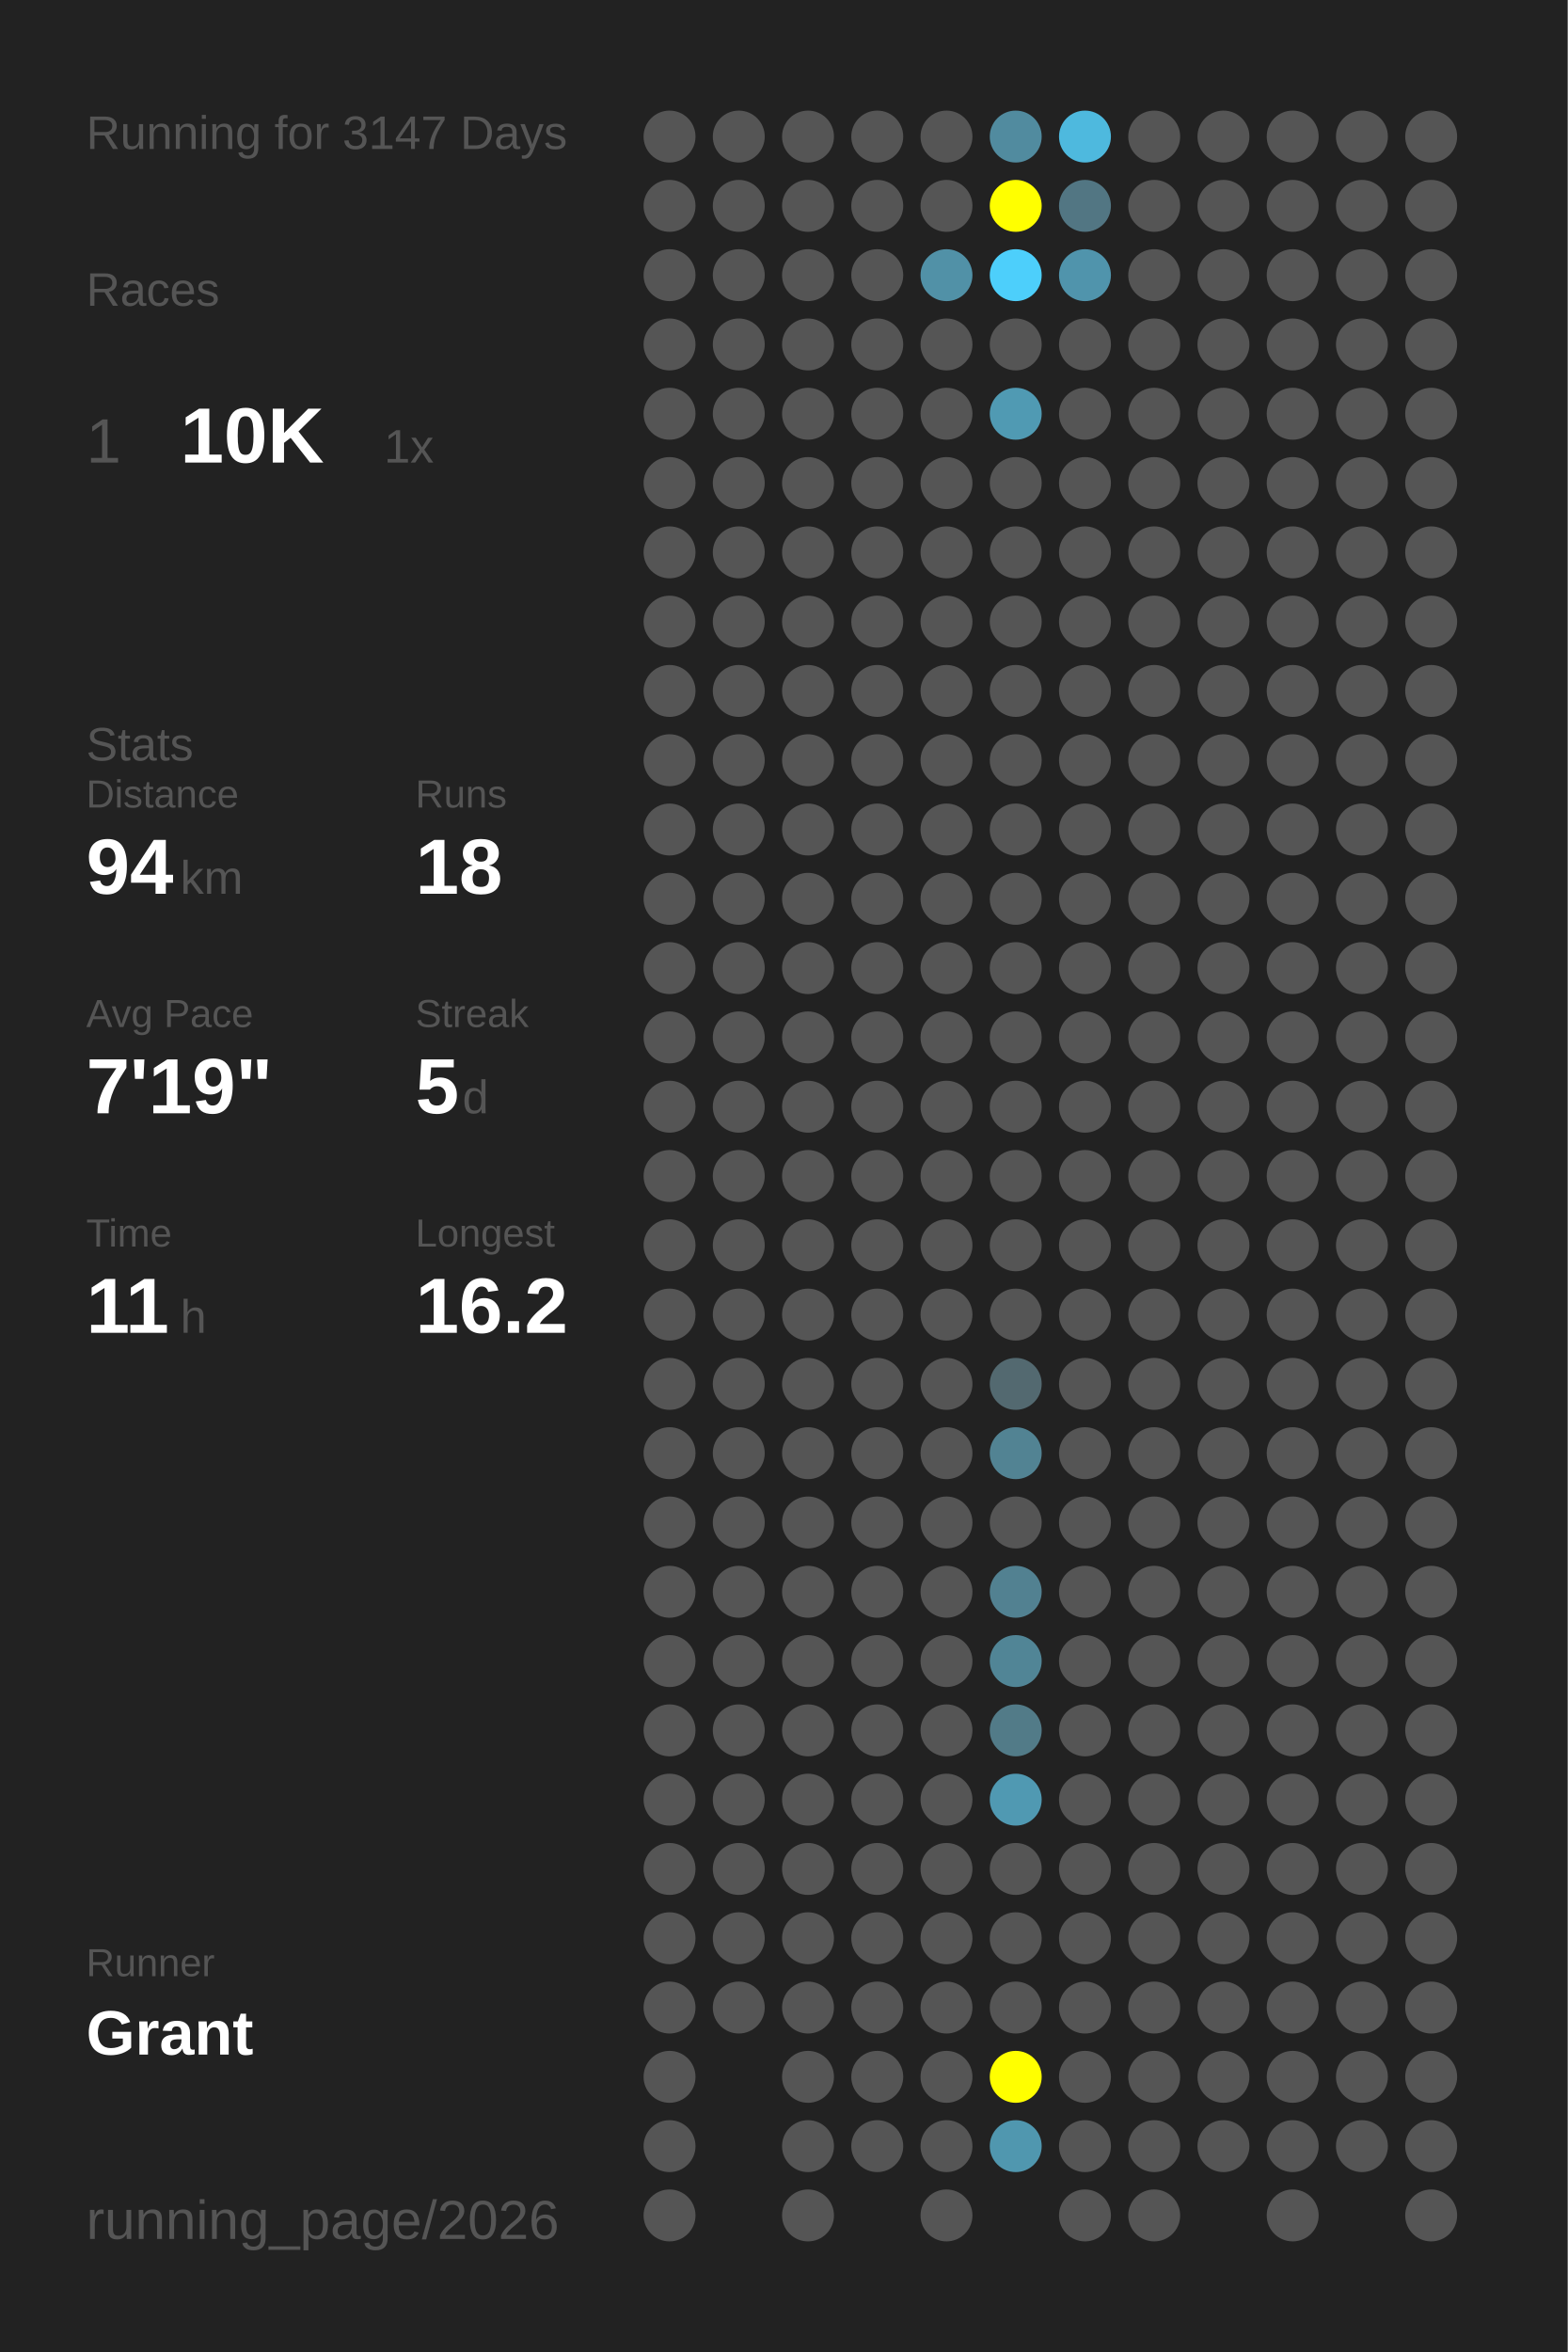
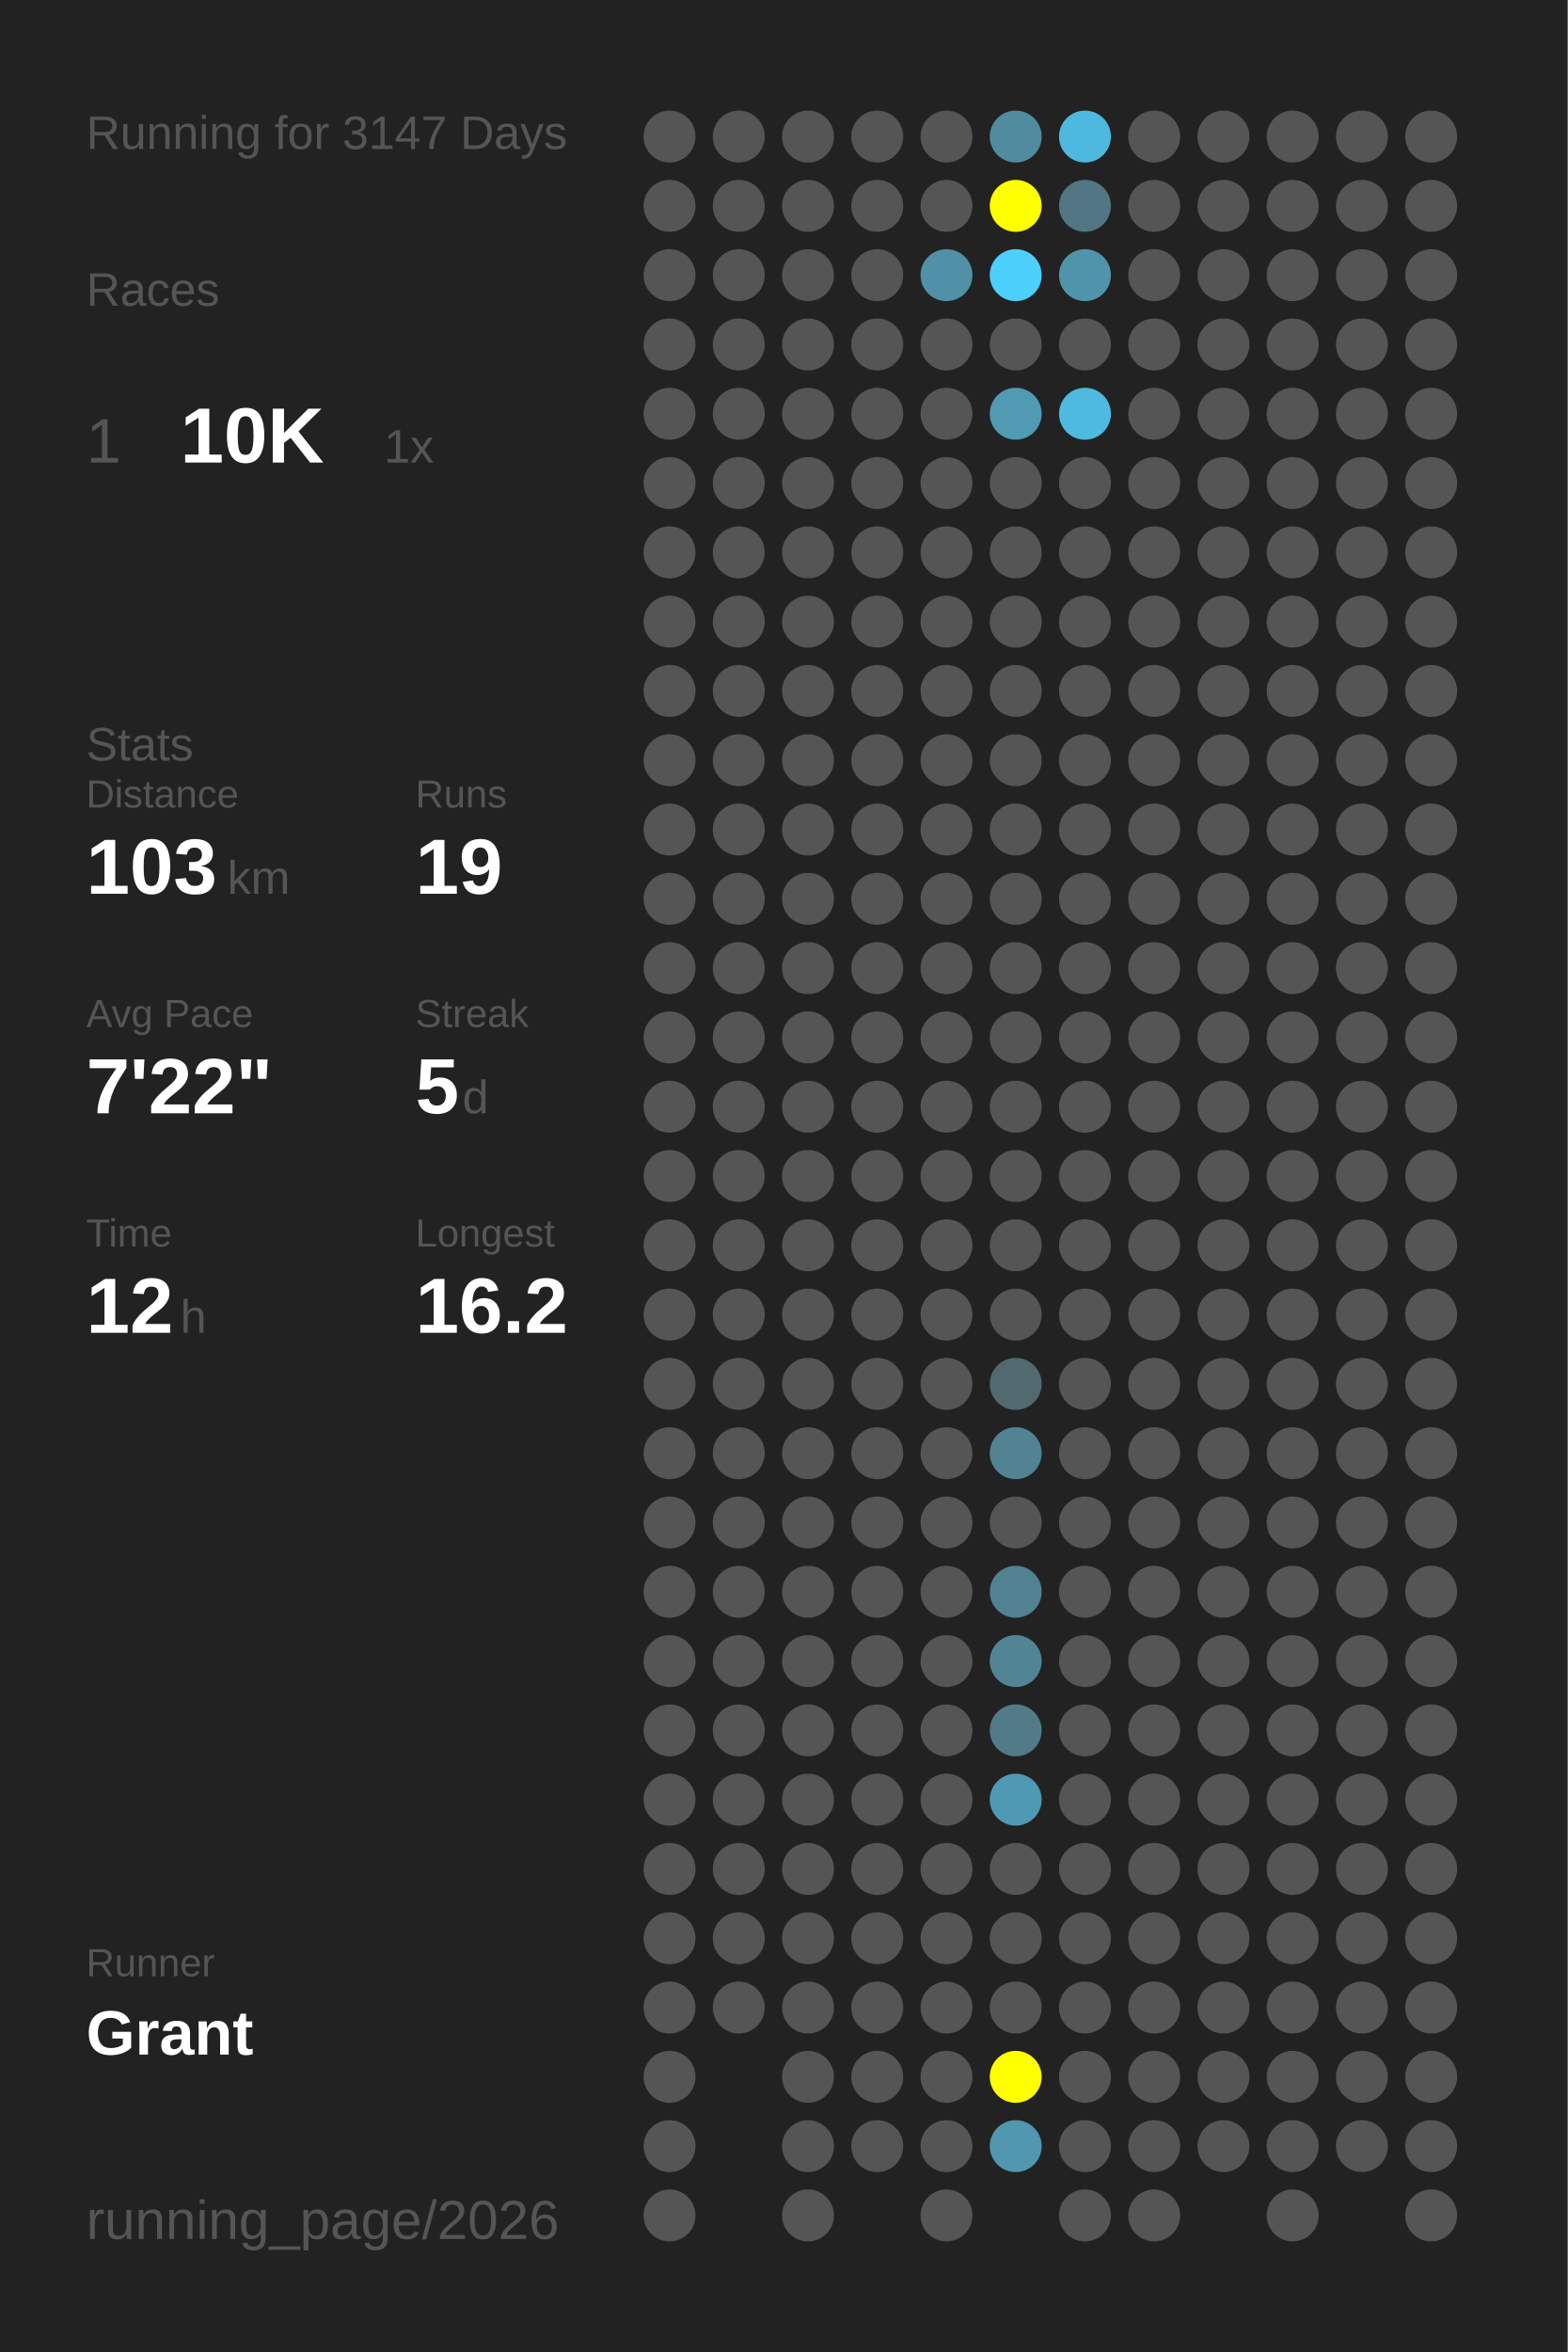
<svg xmlns="http://www.w3.org/2000/svg" baseProfile="full" height="300mm" version="1.1" viewBox="0,0,200,300" width="200mm">
  <defs />
  <rect fill="#222222" height="300" width="200" x="0" y="0" />
  <text fill="#555555" style="font-size:6px; font-family:Arial;" x="11" y="19">Running for 3147 Days</text>
  <text fill="#555555" style="font-size:6px; font-family:Arial;" x="11" y="39">Races</text>
  <text fill="#555555" style="font-size:8px; font-family:Arial;" x="11" y="59">1</text>
  <text fill="#FFFFFF" style="font-size:10px; font-family:Arial; font-weight:bold;" x="23" y="59">10K</text>
  <text fill="#555555" style="font-size:6px; font-family:Arial;" x="49" y="59">1x</text>
  <text fill="#555555" style="font-size:6px; font-family:Arial;" x="11" y="97">Stats</text>
  <text fill="#555555" style="font-size:5px; font-family:Arial;" x="11" y="103">Distance</text>
-   <text fill="#FFFFFF" style="font-size:10px; font-family:Arial; font-weight:bold;" x="11" y="114">94</text>
-   <text fill="#555555" style="font-size:6px; font-family:Arial;" x="23" y="114">km</text>
+   <text fill="#FFFFFF" style="font-size:10px; font-family:Arial; font-weight:bold;" x="11" y="114">103</text>
+   <text fill="#555555" style="font-size:6px; font-family:Arial;" x="29" y="114">km</text>
  <text fill="#555555" style="font-size:5px; font-family:Arial;" x="53" y="103">Runs</text>
-   <text fill="#FFFFFF" style="font-size:10px; font-family:Arial; font-weight:bold;" x="53" y="114">18</text>
+   <text fill="#FFFFFF" style="font-size:10px; font-family:Arial; font-weight:bold;" x="53" y="114">19</text>
  <text fill="#555555" style="font-size:5px; font-family:Arial;" x="11" y="131">Avg Pace</text>
-   <text fill="#FFFFFF" style="font-size:10px; font-family:Arial; font-weight:bold;" x="11" y="142">7'19"</text>
+   <text fill="#FFFFFF" style="font-size:10px; font-family:Arial; font-weight:bold;" x="11" y="142">7'22"</text>
  <text fill="#555555" style="font-size:5px; font-family:Arial;" x="53" y="131">Streak</text>
  <text fill="#FFFFFF" style="font-size:10px; font-family:Arial; font-weight:bold;" x="53" y="142">5</text>
  <text fill="#555555" style="font-size:6px; font-family:Arial;" x="59" y="142">d</text>
  <text fill="#555555" style="font-size:5px; font-family:Arial;" x="11" y="159">Time</text>
-   <text fill="#FFFFFF" style="font-size:10px; font-family:Arial; font-weight:bold;" x="11" y="170">11</text>
+   <text fill="#FFFFFF" style="font-size:10px; font-family:Arial; font-weight:bold;" x="11" y="170">12</text>
  <text fill="#555555" style="font-size:6px; font-family:Arial;" x="23" y="170">h</text>
  <text fill="#555555" style="font-size:5px; font-family:Arial;" x="53" y="159">Longest</text>
  <text fill="#FFFFFF" style="font-size:10px; font-family:Arial; font-weight:bold;" x="53" y="170">16.2</text>
  <text fill="#555555" style="font-size:5px; font-family:Arial;" x="11" y="252.065">Runner</text>
  <text fill="#FFFFFF" style="font-size:8px; font-family:Arial; font-weight:bold;" x="11" y="262.065">Grant</text>
  <text fill="#555555" style="font-size:7px; font-family:Arial;" x="11" y="285.581">running_page/2026</text>
  <circle cx="85.417" cy="17.419" fill="#555555" r="3.312" />
  <circle cx="85.417" cy="26.258" fill="#555555" r="3.312" />
  <circle cx="85.417" cy="35.097" fill="#555555" r="3.312" />
  <circle cx="85.417" cy="43.935" fill="#555555" r="3.312" />
  <circle cx="85.417" cy="52.774" fill="#555555" r="3.312" />
  <circle cx="85.417" cy="61.613" fill="#555555" r="3.312" />
  <circle cx="85.417" cy="70.452" fill="#555555" r="3.312" />
  <circle cx="85.417" cy="79.29" fill="#555555" r="3.312" />
  <circle cx="85.417" cy="88.129" fill="#555555" r="3.312" />
  <circle cx="85.417" cy="96.968" fill="#555555" r="3.312" />
  <circle cx="85.417" cy="105.806" fill="#555555" r="3.312" />
  <circle cx="85.417" cy="114.645" fill="#555555" r="3.312" />
  <circle cx="85.417" cy="123.484" fill="#555555" r="3.312" />
  <circle cx="85.417" cy="132.323" fill="#555555" r="3.312" />
  <circle cx="85.417" cy="141.161" fill="#555555" r="3.312" />
  <circle cx="85.417" cy="150" fill="#555555" r="3.312" />
  <circle cx="85.417" cy="158.839" fill="#555555" r="3.312" />
  <circle cx="85.417" cy="167.677" fill="#555555" r="3.312" />
  <circle cx="85.417" cy="176.516" fill="#555555" r="3.312" />
  <circle cx="85.417" cy="185.355" fill="#555555" r="3.312" />
  <circle cx="85.417" cy="194.194" fill="#555555" r="3.312" />
  <circle cx="85.417" cy="203.032" fill="#555555" r="3.312" />
  <circle cx="85.417" cy="211.871" fill="#555555" r="3.312" />
  <circle cx="85.417" cy="220.71" fill="#555555" r="3.312" />
  <circle cx="85.417" cy="229.548" fill="#555555" r="3.312" />
  <circle cx="85.417" cy="238.387" fill="#555555" r="3.312" />
  <circle cx="85.417" cy="247.226" fill="#555555" r="3.312" />
  <circle cx="85.417" cy="256.065" fill="#555555" r="3.312" />
  <circle cx="85.417" cy="264.903" fill="#555555" r="3.312" />
  <circle cx="85.417" cy="273.742" fill="#555555" r="3.312" />
  <circle cx="85.417" cy="282.581" fill="#555555" r="3.312" />
  <circle cx="94.25" cy="17.419" fill="#555555" r="3.312" />
  <circle cx="94.25" cy="26.258" fill="#555555" r="3.312" />
  <circle cx="94.25" cy="35.097" fill="#555555" r="3.312" />
  <circle cx="94.25" cy="43.935" fill="#555555" r="3.312" />
  <circle cx="94.25" cy="52.774" fill="#555555" r="3.312" />
  <circle cx="94.25" cy="61.613" fill="#555555" r="3.312" />
  <circle cx="94.25" cy="70.452" fill="#555555" r="3.312" />
  <circle cx="94.25" cy="79.29" fill="#555555" r="3.312" />
  <circle cx="94.25" cy="88.129" fill="#555555" r="3.312" />
  <circle cx="94.25" cy="96.968" fill="#555555" r="3.312" />
  <circle cx="94.25" cy="105.806" fill="#555555" r="3.312" />
  <circle cx="94.25" cy="114.645" fill="#555555" r="3.312" />
  <circle cx="94.25" cy="123.484" fill="#555555" r="3.312" />
  <circle cx="94.25" cy="132.323" fill="#555555" r="3.312" />
  <circle cx="94.25" cy="141.161" fill="#555555" r="3.312" />
  <circle cx="94.25" cy="150" fill="#555555" r="3.312" />
  <circle cx="94.25" cy="158.839" fill="#555555" r="3.312" />
  <circle cx="94.25" cy="167.677" fill="#555555" r="3.312" />
  <circle cx="94.25" cy="176.516" fill="#555555" r="3.312" />
  <circle cx="94.25" cy="185.355" fill="#555555" r="3.312" />
  <circle cx="94.25" cy="194.194" fill="#555555" r="3.312" />
  <circle cx="94.25" cy="203.032" fill="#555555" r="3.312" />
  <circle cx="94.25" cy="211.871" fill="#555555" r="3.312" />
  <circle cx="94.25" cy="220.71" fill="#555555" r="3.312" />
  <circle cx="94.25" cy="229.548" fill="#555555" r="3.312" />
  <circle cx="94.25" cy="238.387" fill="#555555" r="3.312" />
  <circle cx="94.25" cy="247.226" fill="#555555" r="3.312" />
  <circle cx="94.25" cy="256.065" fill="#555555" r="3.312" />
  <circle cx="103.083" cy="17.419" fill="#555555" r="3.312" />
  <circle cx="103.083" cy="26.258" fill="#555555" r="3.312" />
  <circle cx="103.083" cy="35.097" fill="#555555" r="3.312" />
  <circle cx="103.083" cy="43.935" fill="#555555" r="3.312" />
  <circle cx="103.083" cy="52.774" fill="#555555" r="3.312" />
  <circle cx="103.083" cy="61.613" fill="#555555" r="3.312" />
  <circle cx="103.083" cy="70.452" fill="#555555" r="3.312" />
  <circle cx="103.083" cy="79.29" fill="#555555" r="3.312" />
  <circle cx="103.083" cy="88.129" fill="#555555" r="3.312" />
  <circle cx="103.083" cy="96.968" fill="#555555" r="3.312" />
  <circle cx="103.083" cy="105.806" fill="#555555" r="3.312" />
  <circle cx="103.083" cy="114.645" fill="#555555" r="3.312" />
  <circle cx="103.083" cy="123.484" fill="#555555" r="3.312" />
  <circle cx="103.083" cy="132.323" fill="#555555" r="3.312" />
  <circle cx="103.083" cy="141.161" fill="#555555" r="3.312" />
  <circle cx="103.083" cy="150" fill="#555555" r="3.312" />
  <circle cx="103.083" cy="158.839" fill="#555555" r="3.312" />
  <circle cx="103.083" cy="167.677" fill="#555555" r="3.312" />
  <circle cx="103.083" cy="176.516" fill="#555555" r="3.312" />
  <circle cx="103.083" cy="185.355" fill="#555555" r="3.312" />
  <circle cx="103.083" cy="194.194" fill="#555555" r="3.312" />
  <circle cx="103.083" cy="203.032" fill="#555555" r="3.312" />
  <circle cx="103.083" cy="211.871" fill="#555555" r="3.312" />
  <circle cx="103.083" cy="220.71" fill="#555555" r="3.312" />
  <circle cx="103.083" cy="229.548" fill="#555555" r="3.312" />
  <circle cx="103.083" cy="238.387" fill="#555555" r="3.312" />
  <circle cx="103.083" cy="247.226" fill="#555555" r="3.312" />
  <circle cx="103.083" cy="256.065" fill="#555555" r="3.312" />
  <circle cx="103.083" cy="264.903" fill="#555555" r="3.312" />
  <circle cx="103.083" cy="273.742" fill="#555555" r="3.312" />
  <circle cx="103.083" cy="282.581" fill="#555555" r="3.312" />
  <circle cx="111.917" cy="17.419" fill="#555555" r="3.312" />
  <circle cx="111.917" cy="26.258" fill="#555555" r="3.312" />
  <circle cx="111.917" cy="35.097" fill="#555555" r="3.312" />
  <circle cx="111.917" cy="43.935" fill="#555555" r="3.312" />
  <circle cx="111.917" cy="52.774" fill="#555555" r="3.312" />
  <circle cx="111.917" cy="61.613" fill="#555555" r="3.312" />
  <circle cx="111.917" cy="70.452" fill="#555555" r="3.312" />
  <circle cx="111.917" cy="79.29" fill="#555555" r="3.312" />
  <circle cx="111.917" cy="88.129" fill="#555555" r="3.312" />
  <circle cx="111.917" cy="96.968" fill="#555555" r="3.312" />
  <circle cx="111.917" cy="105.806" fill="#555555" r="3.312" />
  <circle cx="111.917" cy="114.645" fill="#555555" r="3.312" />
  <circle cx="111.917" cy="123.484" fill="#555555" r="3.312" />
  <circle cx="111.917" cy="132.323" fill="#555555" r="3.312" />
  <circle cx="111.917" cy="141.161" fill="#555555" r="3.312" />
  <circle cx="111.917" cy="150" fill="#555555" r="3.312" />
  <circle cx="111.917" cy="158.839" fill="#555555" r="3.312" />
  <circle cx="111.917" cy="167.677" fill="#555555" r="3.312" />
  <circle cx="111.917" cy="176.516" fill="#555555" r="3.312" />
  <circle cx="111.917" cy="185.355" fill="#555555" r="3.312" />
  <circle cx="111.917" cy="194.194" fill="#555555" r="3.312" />
  <circle cx="111.917" cy="203.032" fill="#555555" r="3.312" />
  <circle cx="111.917" cy="211.871" fill="#555555" r="3.312" />
  <circle cx="111.917" cy="220.71" fill="#555555" r="3.312" />
  <circle cx="111.917" cy="229.548" fill="#555555" r="3.312" />
  <circle cx="111.917" cy="238.387" fill="#555555" r="3.312" />
  <circle cx="111.917" cy="247.226" fill="#555555" r="3.312" />
  <circle cx="111.917" cy="256.065" fill="#555555" r="3.312" />
  <circle cx="111.917" cy="264.903" fill="#555555" r="3.312" />
  <circle cx="111.917" cy="273.742" fill="#555555" r="3.312" />
  <circle cx="120.75" cy="17.419" fill="#555555" r="3.312" />
  <circle cx="120.75" cy="26.258" fill="#555555" r="3.312" />
  <circle cx="120.75" cy="35.097" fill="#5191a7" r="3.312" />
  <circle cx="120.75" cy="43.935" fill="#555555" r="3.312" />
  <circle cx="120.75" cy="52.774" fill="#555555" r="3.312" />
  <circle cx="120.75" cy="61.613" fill="#555555" r="3.312" />
  <circle cx="120.75" cy="70.452" fill="#555555" r="3.312" />
  <circle cx="120.75" cy="79.29" fill="#555555" r="3.312" />
  <circle cx="120.75" cy="88.129" fill="#555555" r="3.312" />
  <circle cx="120.75" cy="96.968" fill="#555555" r="3.312" />
  <circle cx="120.75" cy="105.806" fill="#555555" r="3.312" />
  <circle cx="120.75" cy="114.645" fill="#555555" r="3.312" />
  <circle cx="120.75" cy="123.484" fill="#555555" r="3.312" />
  <circle cx="120.75" cy="132.323" fill="#555555" r="3.312" />
  <circle cx="120.75" cy="141.161" fill="#555555" r="3.312" />
  <circle cx="120.75" cy="150" fill="#555555" r="3.312" />
  <circle cx="120.75" cy="158.839" fill="#555555" r="3.312" />
  <circle cx="120.75" cy="167.677" fill="#555555" r="3.312" />
  <circle cx="120.75" cy="176.516" fill="#555555" r="3.312" />
  <circle cx="120.75" cy="185.355" fill="#555555" r="3.312" />
  <circle cx="120.75" cy="194.194" fill="#555555" r="3.312" />
  <circle cx="120.75" cy="203.032" fill="#555555" r="3.312" />
  <circle cx="120.75" cy="211.871" fill="#555555" r="3.312" />
  <circle cx="120.75" cy="220.71" fill="#555555" r="3.312" />
  <circle cx="120.75" cy="229.548" fill="#555555" r="3.312" />
  <circle cx="120.75" cy="238.387" fill="#555555" r="3.312" />
  <circle cx="120.75" cy="247.226" fill="#555555" r="3.312" />
  <circle cx="120.75" cy="256.065" fill="#555555" r="3.312" />
  <circle cx="120.75" cy="264.903" fill="#555555" r="3.312" />
  <circle cx="120.75" cy="273.742" fill="#555555" r="3.312" />
  <circle cx="120.75" cy="282.581" fill="#555555" r="3.312" />
  <circle cx="129.583" cy="17.419" fill="#518b9f" r="3.312" />
  <circle cx="129.583" cy="26.258" fill="#FFFF00" r="3.312" />
  <circle cx="129.583" cy="35.097" fill="#4dcffb" r="3.312" />
  <circle cx="129.583" cy="43.935" fill="#555555" r="3.312" />
  <circle cx="129.583" cy="52.774" fill="#509ab3" r="3.312" />
  <circle cx="129.583" cy="61.613" fill="#555555" r="3.312" />
  <circle cx="129.583" cy="70.452" fill="#555555" r="3.312" />
  <circle cx="129.583" cy="79.29" fill="#555555" r="3.312" />
  <circle cx="129.583" cy="88.129" fill="#555555" r="3.312" />
  <circle cx="129.583" cy="96.968" fill="#555555" r="3.312" />
  <circle cx="129.583" cy="105.806" fill="#555555" r="3.312" />
  <circle cx="129.583" cy="114.645" fill="#555555" r="3.312" />
  <circle cx="129.583" cy="123.484" fill="#555555" r="3.312" />
  <circle cx="129.583" cy="132.323" fill="#555555" r="3.312" />
  <circle cx="129.583" cy="141.161" fill="#555555" r="3.312" />
  <circle cx="129.583" cy="150" fill="#555555" r="3.312" />
  <circle cx="129.583" cy="158.839" fill="#555555" r="3.312" />
  <circle cx="129.583" cy="167.677" fill="#555555" r="3.312" />
  <circle cx="129.583" cy="176.516" fill="#536970" r="3.312" />
  <circle cx="129.583" cy="185.355" fill="#528393" r="3.312" />
  <circle cx="129.583" cy="194.194" fill="#555555" r="3.312" />
  <circle cx="129.583" cy="203.032" fill="#528191" r="3.312" />
  <circle cx="129.583" cy="211.871" fill="#518596" r="3.312" />
  <circle cx="129.583" cy="220.71" fill="#527b88" r="3.312" />
  <circle cx="129.583" cy="229.548" fill="#5099b2" r="3.312" />
  <circle cx="129.583" cy="238.387" fill="#555555" r="3.312" />
  <circle cx="129.583" cy="247.226" fill="#555555" r="3.312" />
  <circle cx="129.583" cy="256.065" fill="#555555" r="3.312" />
  <circle cx="129.583" cy="264.903" fill="#FFFF00" r="3.312" />
  <circle cx="129.583" cy="273.742" fill="#5097af" r="3.312" />
  <circle cx="138.417" cy="17.419" fill="#4eb9de" r="3.312" />
  <circle cx="138.417" cy="26.258" fill="#527683" r="3.312" />
  <circle cx="138.417" cy="35.097" fill="#5094ac" r="3.312" />
  <circle cx="138.417" cy="43.935" fill="#555555" r="3.312" />
-   <circle cx="138.417" cy="52.774" fill="#555555" r="3.312" />
+   <circle cx="138.417" cy="52.774" fill="#4ebadf" r="3.312" />
  <circle cx="138.417" cy="61.613" fill="#555555" r="3.312" />
  <circle cx="138.417" cy="70.452" fill="#555555" r="3.312" />
  <circle cx="138.417" cy="79.29" fill="#555555" r="3.312" />
  <circle cx="138.417" cy="88.129" fill="#555555" r="3.312" />
  <circle cx="138.417" cy="96.968" fill="#555555" r="3.312" />
  <circle cx="138.417" cy="105.806" fill="#555555" r="3.312" />
  <circle cx="138.417" cy="114.645" fill="#555555" r="3.312" />
  <circle cx="138.417" cy="123.484" fill="#555555" r="3.312" />
  <circle cx="138.417" cy="132.323" fill="#555555" r="3.312" />
  <circle cx="138.417" cy="141.161" fill="#555555" r="3.312" />
  <circle cx="138.417" cy="150" fill="#555555" r="3.312" />
  <circle cx="138.417" cy="158.839" fill="#555555" r="3.312" />
  <circle cx="138.417" cy="167.677" fill="#555555" r="3.312" />
  <circle cx="138.417" cy="176.516" fill="#555555" r="3.312" />
  <circle cx="138.417" cy="185.355" fill="#555555" r="3.312" />
  <circle cx="138.417" cy="194.194" fill="#555555" r="3.312" />
  <circle cx="138.417" cy="203.032" fill="#555555" r="3.312" />
  <circle cx="138.417" cy="211.871" fill="#555555" r="3.312" />
  <circle cx="138.417" cy="220.71" fill="#555555" r="3.312" />
  <circle cx="138.417" cy="229.548" fill="#555555" r="3.312" />
  <circle cx="138.417" cy="238.387" fill="#555555" r="3.312" />
  <circle cx="138.417" cy="247.226" fill="#555555" r="3.312" />
  <circle cx="138.417" cy="256.065" fill="#555555" r="3.312" />
  <circle cx="138.417" cy="264.903" fill="#555555" r="3.312" />
  <circle cx="138.417" cy="273.742" fill="#555555" r="3.312" />
  <circle cx="138.417" cy="282.581" fill="#555555" r="3.312" />
  <circle cx="147.25" cy="17.419" fill="#555555" r="3.312" />
  <circle cx="147.25" cy="26.258" fill="#555555" r="3.312" />
  <circle cx="147.25" cy="35.097" fill="#555555" r="3.312" />
  <circle cx="147.25" cy="43.935" fill="#555555" r="3.312" />
  <circle cx="147.25" cy="52.774" fill="#555555" r="3.312" />
  <circle cx="147.25" cy="61.613" fill="#555555" r="3.312" />
  <circle cx="147.25" cy="70.452" fill="#555555" r="3.312" />
  <circle cx="147.25" cy="79.29" fill="#555555" r="3.312" />
  <circle cx="147.25" cy="88.129" fill="#555555" r="3.312" />
  <circle cx="147.25" cy="96.968" fill="#555555" r="3.312" />
  <circle cx="147.25" cy="105.806" fill="#555555" r="3.312" />
  <circle cx="147.25" cy="114.645" fill="#555555" r="3.312" />
  <circle cx="147.25" cy="123.484" fill="#555555" r="3.312" />
  <circle cx="147.25" cy="132.323" fill="#555555" r="3.312" />
  <circle cx="147.25" cy="141.161" fill="#555555" r="3.312" />
  <circle cx="147.25" cy="150" fill="#555555" r="3.312" />
  <circle cx="147.25" cy="158.839" fill="#555555" r="3.312" />
  <circle cx="147.25" cy="167.677" fill="#555555" r="3.312" />
  <circle cx="147.25" cy="176.516" fill="#555555" r="3.312" />
  <circle cx="147.25" cy="185.355" fill="#555555" r="3.312" />
  <circle cx="147.25" cy="194.194" fill="#555555" r="3.312" />
  <circle cx="147.25" cy="203.032" fill="#555555" r="3.312" />
  <circle cx="147.25" cy="211.871" fill="#555555" r="3.312" />
  <circle cx="147.25" cy="220.71" fill="#555555" r="3.312" />
  <circle cx="147.25" cy="229.548" fill="#555555" r="3.312" />
  <circle cx="147.25" cy="238.387" fill="#555555" r="3.312" />
  <circle cx="147.25" cy="247.226" fill="#555555" r="3.312" />
  <circle cx="147.25" cy="256.065" fill="#555555" r="3.312" />
  <circle cx="147.25" cy="264.903" fill="#555555" r="3.312" />
  <circle cx="147.25" cy="273.742" fill="#555555" r="3.312" />
  <circle cx="147.25" cy="282.581" fill="#555555" r="3.312" />
  <circle cx="156.083" cy="17.419" fill="#555555" r="3.312" />
  <circle cx="156.083" cy="26.258" fill="#555555" r="3.312" />
  <circle cx="156.083" cy="35.097" fill="#555555" r="3.312" />
  <circle cx="156.083" cy="43.935" fill="#555555" r="3.312" />
  <circle cx="156.083" cy="52.774" fill="#555555" r="3.312" />
  <circle cx="156.083" cy="61.613" fill="#555555" r="3.312" />
  <circle cx="156.083" cy="70.452" fill="#555555" r="3.312" />
  <circle cx="156.083" cy="79.29" fill="#555555" r="3.312" />
  <circle cx="156.083" cy="88.129" fill="#555555" r="3.312" />
  <circle cx="156.083" cy="96.968" fill="#555555" r="3.312" />
  <circle cx="156.083" cy="105.806" fill="#555555" r="3.312" />
  <circle cx="156.083" cy="114.645" fill="#555555" r="3.312" />
  <circle cx="156.083" cy="123.484" fill="#555555" r="3.312" />
  <circle cx="156.083" cy="132.323" fill="#555555" r="3.312" />
  <circle cx="156.083" cy="141.161" fill="#555555" r="3.312" />
  <circle cx="156.083" cy="150" fill="#555555" r="3.312" />
  <circle cx="156.083" cy="158.839" fill="#555555" r="3.312" />
  <circle cx="156.083" cy="167.677" fill="#555555" r="3.312" />
  <circle cx="156.083" cy="176.516" fill="#555555" r="3.312" />
  <circle cx="156.083" cy="185.355" fill="#555555" r="3.312" />
  <circle cx="156.083" cy="194.194" fill="#555555" r="3.312" />
  <circle cx="156.083" cy="203.032" fill="#555555" r="3.312" />
  <circle cx="156.083" cy="211.871" fill="#555555" r="3.312" />
  <circle cx="156.083" cy="220.71" fill="#555555" r="3.312" />
  <circle cx="156.083" cy="229.548" fill="#555555" r="3.312" />
  <circle cx="156.083" cy="238.387" fill="#555555" r="3.312" />
  <circle cx="156.083" cy="247.226" fill="#555555" r="3.312" />
  <circle cx="156.083" cy="256.065" fill="#555555" r="3.312" />
  <circle cx="156.083" cy="264.903" fill="#555555" r="3.312" />
  <circle cx="156.083" cy="273.742" fill="#555555" r="3.312" />
  <circle cx="164.917" cy="17.419" fill="#555555" r="3.312" />
  <circle cx="164.917" cy="26.258" fill="#555555" r="3.312" />
  <circle cx="164.917" cy="35.097" fill="#555555" r="3.312" />
  <circle cx="164.917" cy="43.935" fill="#555555" r="3.312" />
  <circle cx="164.917" cy="52.774" fill="#555555" r="3.312" />
  <circle cx="164.917" cy="61.613" fill="#555555" r="3.312" />
  <circle cx="164.917" cy="70.452" fill="#555555" r="3.312" />
  <circle cx="164.917" cy="79.29" fill="#555555" r="3.312" />
  <circle cx="164.917" cy="88.129" fill="#555555" r="3.312" />
  <circle cx="164.917" cy="96.968" fill="#555555" r="3.312" />
  <circle cx="164.917" cy="105.806" fill="#555555" r="3.312" />
  <circle cx="164.917" cy="114.645" fill="#555555" r="3.312" />
  <circle cx="164.917" cy="123.484" fill="#555555" r="3.312" />
  <circle cx="164.917" cy="132.323" fill="#555555" r="3.312" />
  <circle cx="164.917" cy="141.161" fill="#555555" r="3.312" />
  <circle cx="164.917" cy="150" fill="#555555" r="3.312" />
  <circle cx="164.917" cy="158.839" fill="#555555" r="3.312" />
  <circle cx="164.917" cy="167.677" fill="#555555" r="3.312" />
  <circle cx="164.917" cy="176.516" fill="#555555" r="3.312" />
  <circle cx="164.917" cy="185.355" fill="#555555" r="3.312" />
  <circle cx="164.917" cy="194.194" fill="#555555" r="3.312" />
  <circle cx="164.917" cy="203.032" fill="#555555" r="3.312" />
  <circle cx="164.917" cy="211.871" fill="#555555" r="3.312" />
  <circle cx="164.917" cy="220.71" fill="#555555" r="3.312" />
  <circle cx="164.917" cy="229.548" fill="#555555" r="3.312" />
  <circle cx="164.917" cy="238.387" fill="#555555" r="3.312" />
  <circle cx="164.917" cy="247.226" fill="#555555" r="3.312" />
  <circle cx="164.917" cy="256.065" fill="#555555" r="3.312" />
  <circle cx="164.917" cy="264.903" fill="#555555" r="3.312" />
  <circle cx="164.917" cy="273.742" fill="#555555" r="3.312" />
  <circle cx="164.917" cy="282.581" fill="#555555" r="3.312" />
  <circle cx="173.75" cy="17.419" fill="#555555" r="3.312" />
  <circle cx="173.75" cy="26.258" fill="#555555" r="3.312" />
  <circle cx="173.75" cy="35.097" fill="#555555" r="3.312" />
  <circle cx="173.75" cy="43.935" fill="#555555" r="3.312" />
  <circle cx="173.75" cy="52.774" fill="#555555" r="3.312" />
  <circle cx="173.75" cy="61.613" fill="#555555" r="3.312" />
  <circle cx="173.75" cy="70.452" fill="#555555" r="3.312" />
  <circle cx="173.75" cy="79.29" fill="#555555" r="3.312" />
  <circle cx="173.75" cy="88.129" fill="#555555" r="3.312" />
  <circle cx="173.75" cy="96.968" fill="#555555" r="3.312" />
  <circle cx="173.75" cy="105.806" fill="#555555" r="3.312" />
  <circle cx="173.75" cy="114.645" fill="#555555" r="3.312" />
  <circle cx="173.75" cy="123.484" fill="#555555" r="3.312" />
  <circle cx="173.75" cy="132.323" fill="#555555" r="3.312" />
  <circle cx="173.75" cy="141.161" fill="#555555" r="3.312" />
  <circle cx="173.75" cy="150" fill="#555555" r="3.312" />
  <circle cx="173.75" cy="158.839" fill="#555555" r="3.312" />
  <circle cx="173.75" cy="167.677" fill="#555555" r="3.312" />
  <circle cx="173.75" cy="176.516" fill="#555555" r="3.312" />
  <circle cx="173.75" cy="185.355" fill="#555555" r="3.312" />
  <circle cx="173.75" cy="194.194" fill="#555555" r="3.312" />
  <circle cx="173.75" cy="203.032" fill="#555555" r="3.312" />
  <circle cx="173.75" cy="211.871" fill="#555555" r="3.312" />
  <circle cx="173.75" cy="220.71" fill="#555555" r="3.312" />
  <circle cx="173.75" cy="229.548" fill="#555555" r="3.312" />
  <circle cx="173.75" cy="238.387" fill="#555555" r="3.312" />
  <circle cx="173.75" cy="247.226" fill="#555555" r="3.312" />
  <circle cx="173.75" cy="256.065" fill="#555555" r="3.312" />
  <circle cx="173.75" cy="264.903" fill="#555555" r="3.312" />
  <circle cx="173.75" cy="273.742" fill="#555555" r="3.312" />
  <circle cx="182.583" cy="17.419" fill="#555555" r="3.312" />
  <circle cx="182.583" cy="26.258" fill="#555555" r="3.312" />
  <circle cx="182.583" cy="35.097" fill="#555555" r="3.312" />
  <circle cx="182.583" cy="43.935" fill="#555555" r="3.312" />
  <circle cx="182.583" cy="52.774" fill="#555555" r="3.312" />
  <circle cx="182.583" cy="61.613" fill="#555555" r="3.312" />
  <circle cx="182.583" cy="70.452" fill="#555555" r="3.312" />
  <circle cx="182.583" cy="79.29" fill="#555555" r="3.312" />
  <circle cx="182.583" cy="88.129" fill="#555555" r="3.312" />
  <circle cx="182.583" cy="96.968" fill="#555555" r="3.312" />
  <circle cx="182.583" cy="105.806" fill="#555555" r="3.312" />
  <circle cx="182.583" cy="114.645" fill="#555555" r="3.312" />
  <circle cx="182.583" cy="123.484" fill="#555555" r="3.312" />
  <circle cx="182.583" cy="132.323" fill="#555555" r="3.312" />
  <circle cx="182.583" cy="141.161" fill="#555555" r="3.312" />
  <circle cx="182.583" cy="150" fill="#555555" r="3.312" />
  <circle cx="182.583" cy="158.839" fill="#555555" r="3.312" />
  <circle cx="182.583" cy="167.677" fill="#555555" r="3.312" />
  <circle cx="182.583" cy="176.516" fill="#555555" r="3.312" />
  <circle cx="182.583" cy="185.355" fill="#555555" r="3.312" />
  <circle cx="182.583" cy="194.194" fill="#555555" r="3.312" />
  <circle cx="182.583" cy="203.032" fill="#555555" r="3.312" />
  <circle cx="182.583" cy="211.871" fill="#555555" r="3.312" />
  <circle cx="182.583" cy="220.71" fill="#555555" r="3.312" />
  <circle cx="182.583" cy="229.548" fill="#555555" r="3.312" />
  <circle cx="182.583" cy="238.387" fill="#555555" r="3.312" />
  <circle cx="182.583" cy="247.226" fill="#555555" r="3.312" />
  <circle cx="182.583" cy="256.065" fill="#555555" r="3.312" />
  <circle cx="182.583" cy="264.903" fill="#555555" r="3.312" />
  <circle cx="182.583" cy="273.742" fill="#555555" r="3.312" />
  <circle cx="182.583" cy="282.581" fill="#555555" r="3.312" />
</svg>
